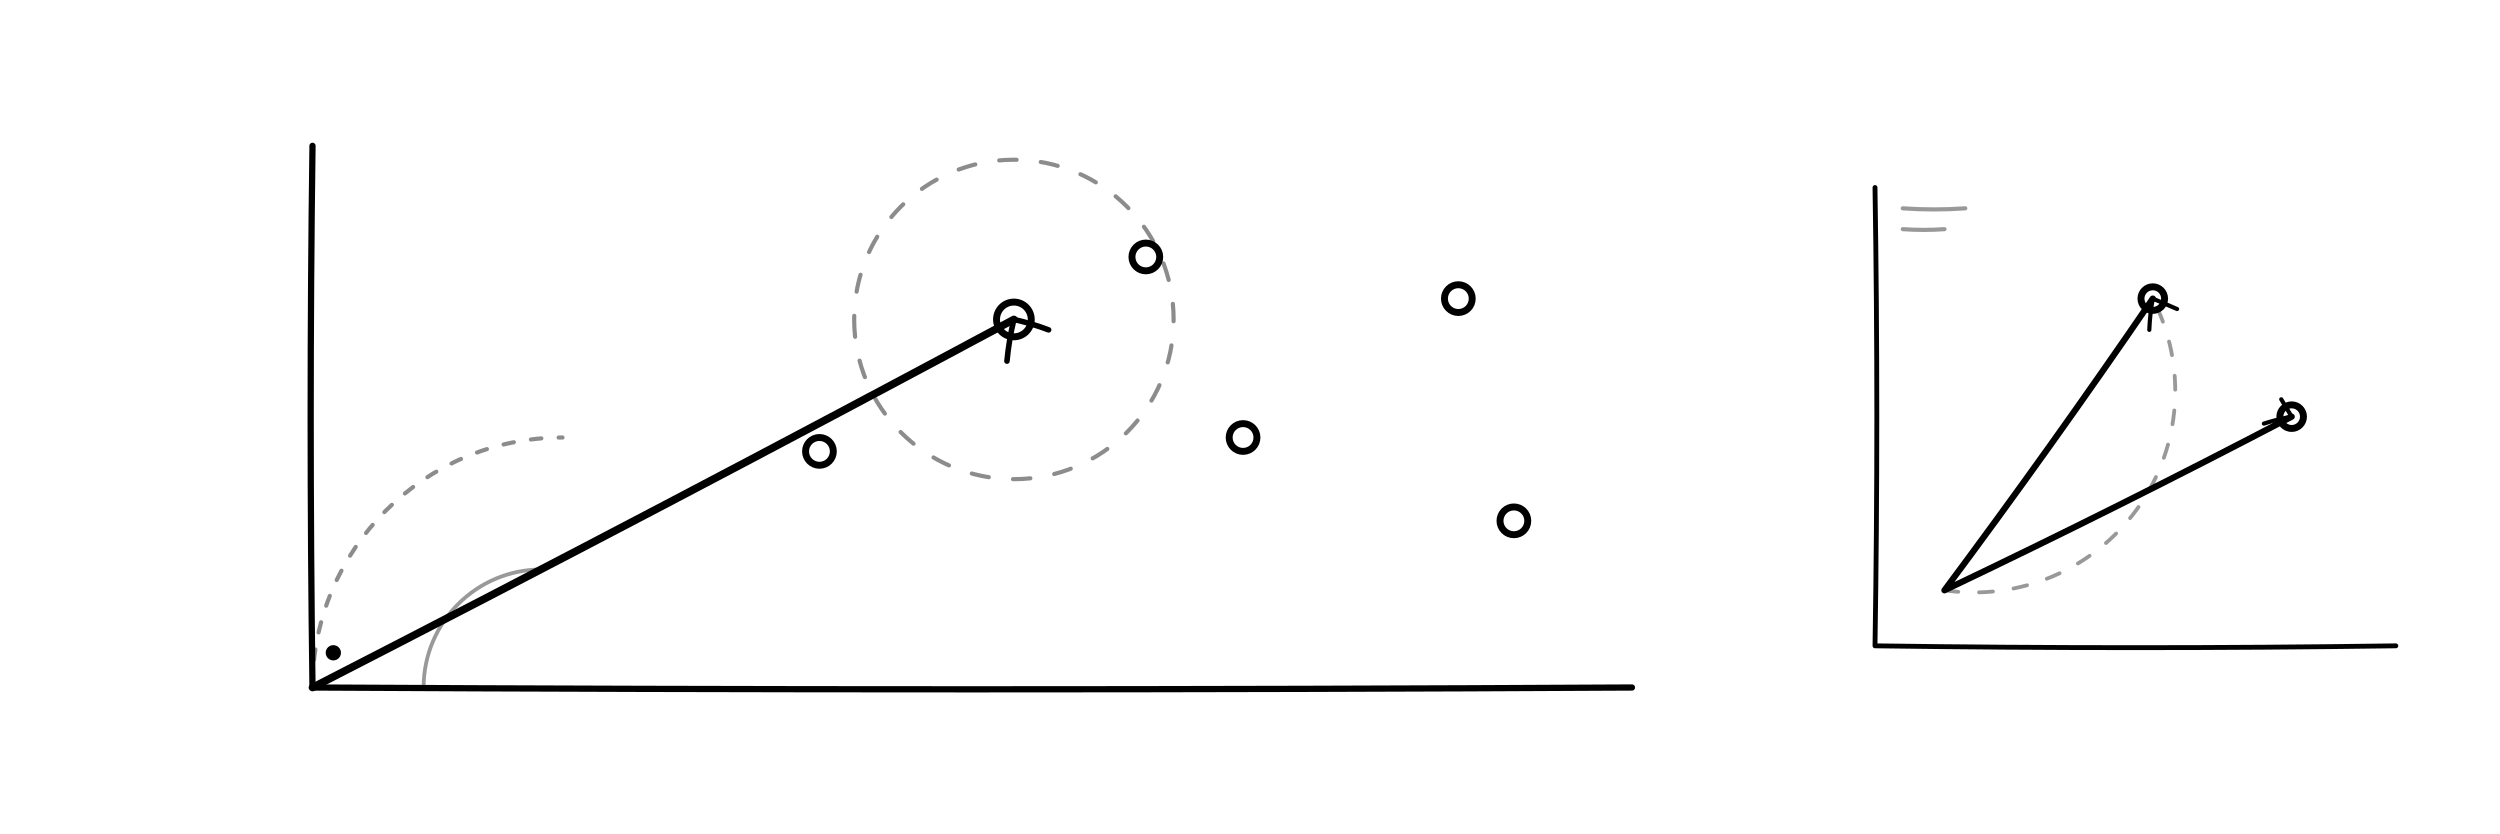
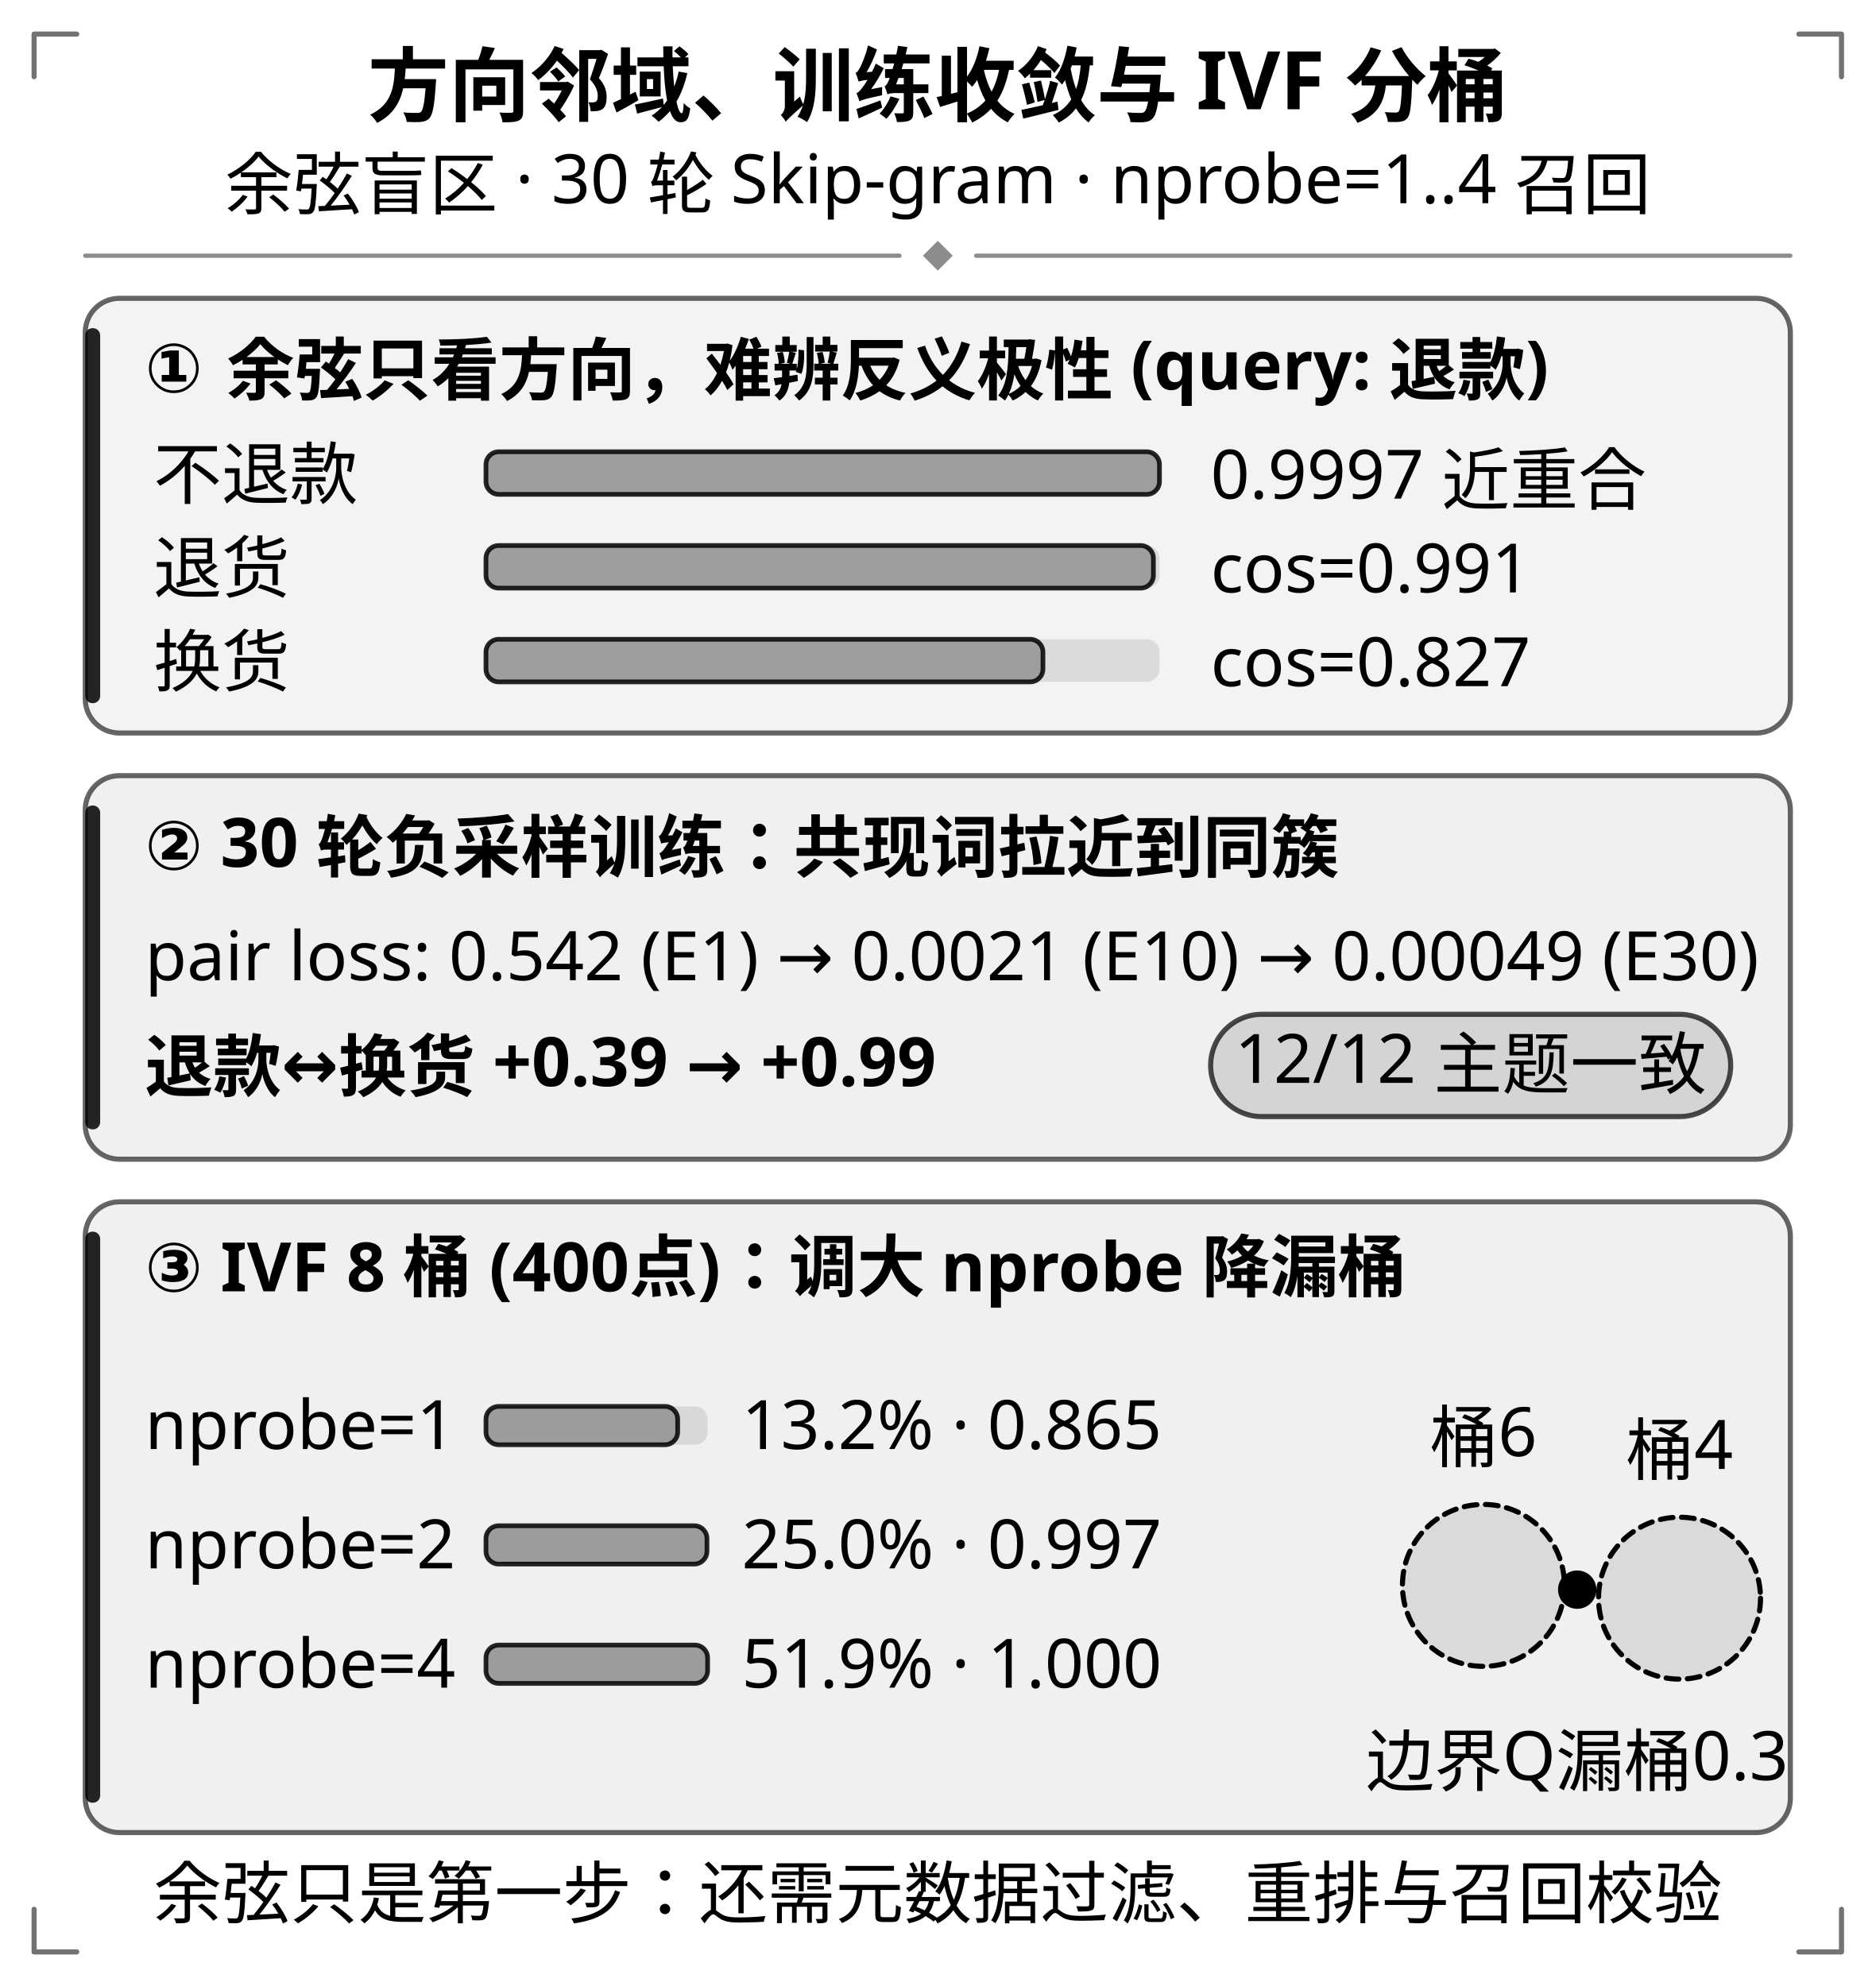
- <svg xmlns="http://www.w3.org/2000/svg" viewBox="0 0 720 240" fill="none" stroke="currentColor" stroke-width="2" stroke-linecap="round" stroke-linejoin="round">
-   <path d="M90 198q-1.05 -78 0 -156M90 198q190 1.05 380 0" stroke-width="1.8" />
-   <path d="M90 198q101.49 -52.07 202 -106" stroke-width="2.2" />
-   <path d="M292 92q-1.42 5.93 -2 12M302 95q-4.89 -1.85 -10 -3" stroke-width="1.6" />
-   <circle cx="292" cy="92" r="5" />
-   <circle cx="236" cy="130" r="4" />
-   <circle cx="330" cy="74" r="4" />
-   <circle cx="358" cy="126" r="4" />
-   <circle cx="420" cy="86" r="4" />
-   <circle cx="436" cy="150" r="4" />
-   <path d="M292 92m-46 0a46 46 0 1 0 92 0a46 46 0 1 0-92 0" stroke-width="1.2" stroke-dasharray="5 7" opacity=".45" />
-   <path d="M90 198a72 72 0 0 1 72-72" stroke-width="1.2" stroke-dasharray="3 5" opacity=".45" />
-   <path d="M122 198a34 34 0 0 1 34-34" stroke-width="1.1" opacity=".4" />
-   <path d="M540 54q1.05 66 0 132M540 186q75 1.05 150 0" stroke-width="1.4" />
-   <path d="M560 170q30.85 -41.39 60 -84M560 170q50.47 -24.06 100 -50" stroke-width="1.8" />
-   <path d="M620 86q-0.82 4.47 -1 9M627 89L620 86" stroke-width="1.2" />
-   <path d="M660 120q-4.07 0.72 -8 2M657 115L660 120" stroke-width="1.2" />
-   <path d="M560 170a58 58 0 0 0 60-84" stroke-width="1.1" stroke-dasharray="4 6" opacity=".4" />
-   <circle cx="620" cy="86" r="3.4" />
-   <circle cx="660" cy="120" r="3.4" />
-   <path d="M548 60q9 0.63 18 0M548 66q6 0.42 12 0" stroke-width="1.2" opacity=".4" />
-   <circle cx="96" cy="188" r="2.2" fill="currentColor" stroke="none" />
+ <svg xmlns="http://www.w3.org/2000/svg" viewBox="0 0 440 466" role="img" aria-label="语义方向陷阱、词向量训练收敛与 IVF 分桶召回权衡" class="llm-explainer" stroke-linecap="round" stroke-linejoin="round" font-family="sans-serif">
+   <g class="il-bronze-2" fill="none" stroke="currentColor" stroke-width="1.2" opacity=".55">
+     <path d="M8 18V8H18M422 8H432V18M8 448V458H18M422 458H432V448" />
+   </g>
+   <text x="220" y="27" text-anchor="middle" font-size="19" class="il-head" font-weight="700" fill="currentColor" stroke="none">方向邻域、训练收敛与 IVF 分桶</text>
+   <text x="220" y="49" text-anchor="middle" font-size="16" class="il-sub il-muted" fill="currentColor" stroke="none">余弦盲区 · 30 轮 Skip-gram · nprobe=1..4 召回</text>
+   <g class="il-bronze-2">
+     <path d="M20 60H211M229 60H420" fill="none" stroke="currentColor" stroke-width="1" opacity=".45" />
+     <path d="M220 56.5l3.5 3.5-3.5 3.5-3.5-3.5Z" fill="currentColor" fill-opacity=".45" stroke="none" />
+   </g>
+   <rect x="20" y="70" width="400" height="102" rx="8" class="il-cinnabar" fill="currentColor" fill-opacity=".05" stroke="none" />
+   <rect x="20" y="70" width="400" height="102" rx="8" class="il-cinnabar" fill="none" stroke="currentColor" stroke-width="1.2" stroke-opacity=".6" />
+   <rect x="20" y="77" width="3.5" height="88" rx="1.7" class="il-cinnabar" fill="currentColor" fill-opacity=".85" stroke="none" />
+   <text x="34" y="92" text-anchor="start" font-size="16" class="il-cinnabar" font-weight="700" fill="currentColor" stroke="none">① 余弦只看方向，难辨反义极性 (query: 退款)</text>
+   <text x="36" y="117" text-anchor="start" font-size="16" class="il-sub" fill="currentColor" stroke="none">不退款</text>
+   <rect x="114" y="106" width="158" height="10" rx="3" class="il-muted" fill="currentColor" fill-opacity=".10" stroke="none" />
+   <rect x="114" y="106" width="158" height="10" rx="3" class="il-cinnabar" fill="currentColor" fill-opacity=".28" stroke="currentColor" stroke-width="1.1" stroke-opacity=".85" />
+   <text x="284" y="117" text-anchor="start" font-size="16" class="il-sub il-cinnabar" fill="currentColor" stroke="none">0.9997 近重合</text>
+   <text x="36" y="139" text-anchor="start" font-size="16" class="il-sub" fill="currentColor" stroke="none">退货</text>
+   <rect x="114" y="128" width="158" height="10" rx="3" class="il-muted" fill="currentColor" fill-opacity=".10" stroke="none" />
+   <rect x="114" y="128" width="156.578" height="10" rx="3" class="il-jade" fill="currentColor" fill-opacity=".28" stroke="currentColor" stroke-width="1.1" stroke-opacity=".85" />
+   <text x="284" y="139" text-anchor="start" font-size="16" class="il-sub il-jade" fill="currentColor" stroke="none">cos=0.991</text>
+   <text x="36" y="161" text-anchor="start" font-size="16" class="il-sub" fill="currentColor" stroke="none">换货</text>
+   <rect x="114" y="150" width="158" height="10" rx="3" class="il-muted" fill="currentColor" fill-opacity=".10" stroke="none" />
+   <rect x="114" y="150" width="130.666" height="10" rx="3" class="il-sky" fill="currentColor" fill-opacity=".28" stroke="currentColor" stroke-width="1.1" stroke-opacity=".85" />
+   <text x="284" y="161" text-anchor="start" font-size="16" class="il-sub il-sky" fill="currentColor" stroke="none">cos=0.827</text>
+   <rect x="20" y="182" width="400" height="90" rx="8" class="il-jade" fill="currentColor" fill-opacity=".06" stroke="none" />
+   <rect x="20" y="182" width="400" height="90" rx="8" class="il-jade" fill="none" stroke="currentColor" stroke-width="1.2" stroke-opacity=".6" />
+   <rect x="20" y="189" width="3.5" height="76" rx="1.7" class="il-jade" fill="currentColor" fill-opacity=".85" stroke="none" />
+   <text x="34" y="204" text-anchor="start" font-size="16" class="il-jade" font-weight="700" fill="currentColor" stroke="none">② 30 轮负采样训练：共现词拉近到同簇</text>
+   <text x="34" y="230" text-anchor="start" font-size="16" class="il-sub" fill="currentColor" stroke="none">pair loss: 0.542 (E1) → 0.0021 (E10) → 0.00049 (E30)</text>
+   <text x="34" y="256" text-anchor="start" font-size="16" class="il-sub il-jade" font-weight="700" fill="currentColor" stroke="none">退款↔换货 +0.39 → +0.99</text>
+   <rect x="284" y="238" width="122" height="24" rx="12" class="il-jade" fill="currentColor" fill-opacity=".12" stroke="none" />
+   <rect x="284" y="238" width="122" height="24" rx="12" class="il-jade" fill="none" stroke="currentColor" stroke-width="1.2" stroke-opacity=".7" />
+   <text x="345" y="254.08" text-anchor="middle" font-size="16" class="il-sub il-jade" fill="currentColor" stroke="none">12/12 主题一致</text>
+   <rect x="20" y="282" width="400" height="148" rx="8" class="il-sky" fill="currentColor" fill-opacity=".06" stroke="none" />
+   <rect x="20" y="282" width="400" height="148" rx="8" class="il-sky" fill="none" stroke="currentColor" stroke-width="1.2" stroke-opacity=".6" />
+   <rect x="20" y="289" width="3.5" height="134" rx="1.7" class="il-sky" fill="currentColor" fill-opacity=".85" stroke="none" />
+   <text x="34" y="303" text-anchor="start" font-size="16" class="il-sky" font-weight="700" fill="currentColor" stroke="none">③ IVF 8 桶 (400点)：调大 nprobe 降漏桶</text>
+   <g class="il-bronze-2">
+     <circle cx="348" cy="372" r="19" fill="currentColor" fill-opacity=".09" stroke="currentColor" stroke-width="1.2" stroke-dasharray="3 2" />
+     <circle cx="394" cy="375" r="19" fill="currentColor" fill-opacity=".09" stroke="currentColor" stroke-width="1.2" stroke-dasharray="3 2" />
+   </g>
+   <circle cx="370" cy="373" r="4.5" class="il-cinnabar" fill="currentColor" />
+   <text x="348" y="343" text-anchor="middle" font-size="16" class="il-sub il-muted" fill="currentColor" stroke="none">桶6</text>
+   <text x="394" y="346" text-anchor="middle" font-size="16" class="il-sub il-muted" fill="currentColor" stroke="none">桶4</text>
+   <text x="370" y="419" text-anchor="middle" font-size="16" class="il-sub il-cinnabar" fill="currentColor" stroke="none">边界Q漏桶0.3</text>
+   <text x="34" y="340" text-anchor="start" font-size="16" class="il-sub" fill="currentColor" stroke="none">nprobe=1</text>
+   <rect x="114" y="330" width="52" height="9" rx="3" class="il-muted" fill="currentColor" fill-opacity=".10" stroke="none" />
+   <rect x="114" y="330" width="44.98" height="9" rx="3" class="il-cinnabar" fill="currentColor" fill-opacity=".28" stroke="currentColor" stroke-width="1.1" stroke-opacity=".85" />
+   <text x="174" y="340" text-anchor="start" font-size="16" class="il-sub il-cinnabar" fill="currentColor" stroke="none">13.2% · 0.865</text>
+   <text x="34" y="368" text-anchor="start" font-size="16" class="il-sub" fill="currentColor" stroke="none">nprobe=2</text>
+   <rect x="114" y="358" width="52" height="9" rx="3" class="il-muted" fill="currentColor" fill-opacity=".10" stroke="none" />
+   <rect x="114" y="358" width="51.844" height="9" rx="3" class="il-jade" fill="currentColor" fill-opacity=".28" stroke="currentColor" stroke-width="1.1" stroke-opacity=".85" />
+   <text x="174" y="368" text-anchor="start" font-size="16" class="il-sub il-jade" fill="currentColor" stroke="none">25.0% · 0.997</text>
+   <text x="34" y="396" text-anchor="start" font-size="16" class="il-sub" fill="currentColor" stroke="none">nprobe=4</text>
+   <rect x="114" y="386" width="52" height="9" rx="3" class="il-muted" fill="currentColor" fill-opacity=".10" stroke="none" />
+   <rect x="114" y="386" width="52" height="9" rx="3" class="il-sky" fill="currentColor" fill-opacity=".28" stroke="currentColor" stroke-width="1.1" stroke-opacity=".85" />
+   <text x="174" y="396" text-anchor="start" font-size="16" class="il-sub il-sky" fill="currentColor" stroke="none">51.9% · 1.000</text>
+   <text x="220" y="450" text-anchor="middle" font-size="16" class="il-sub il-muted" fill="currentColor" stroke="none">余弦只是第一步：还需元数据过滤、重排与召回校验</text>
</svg>
